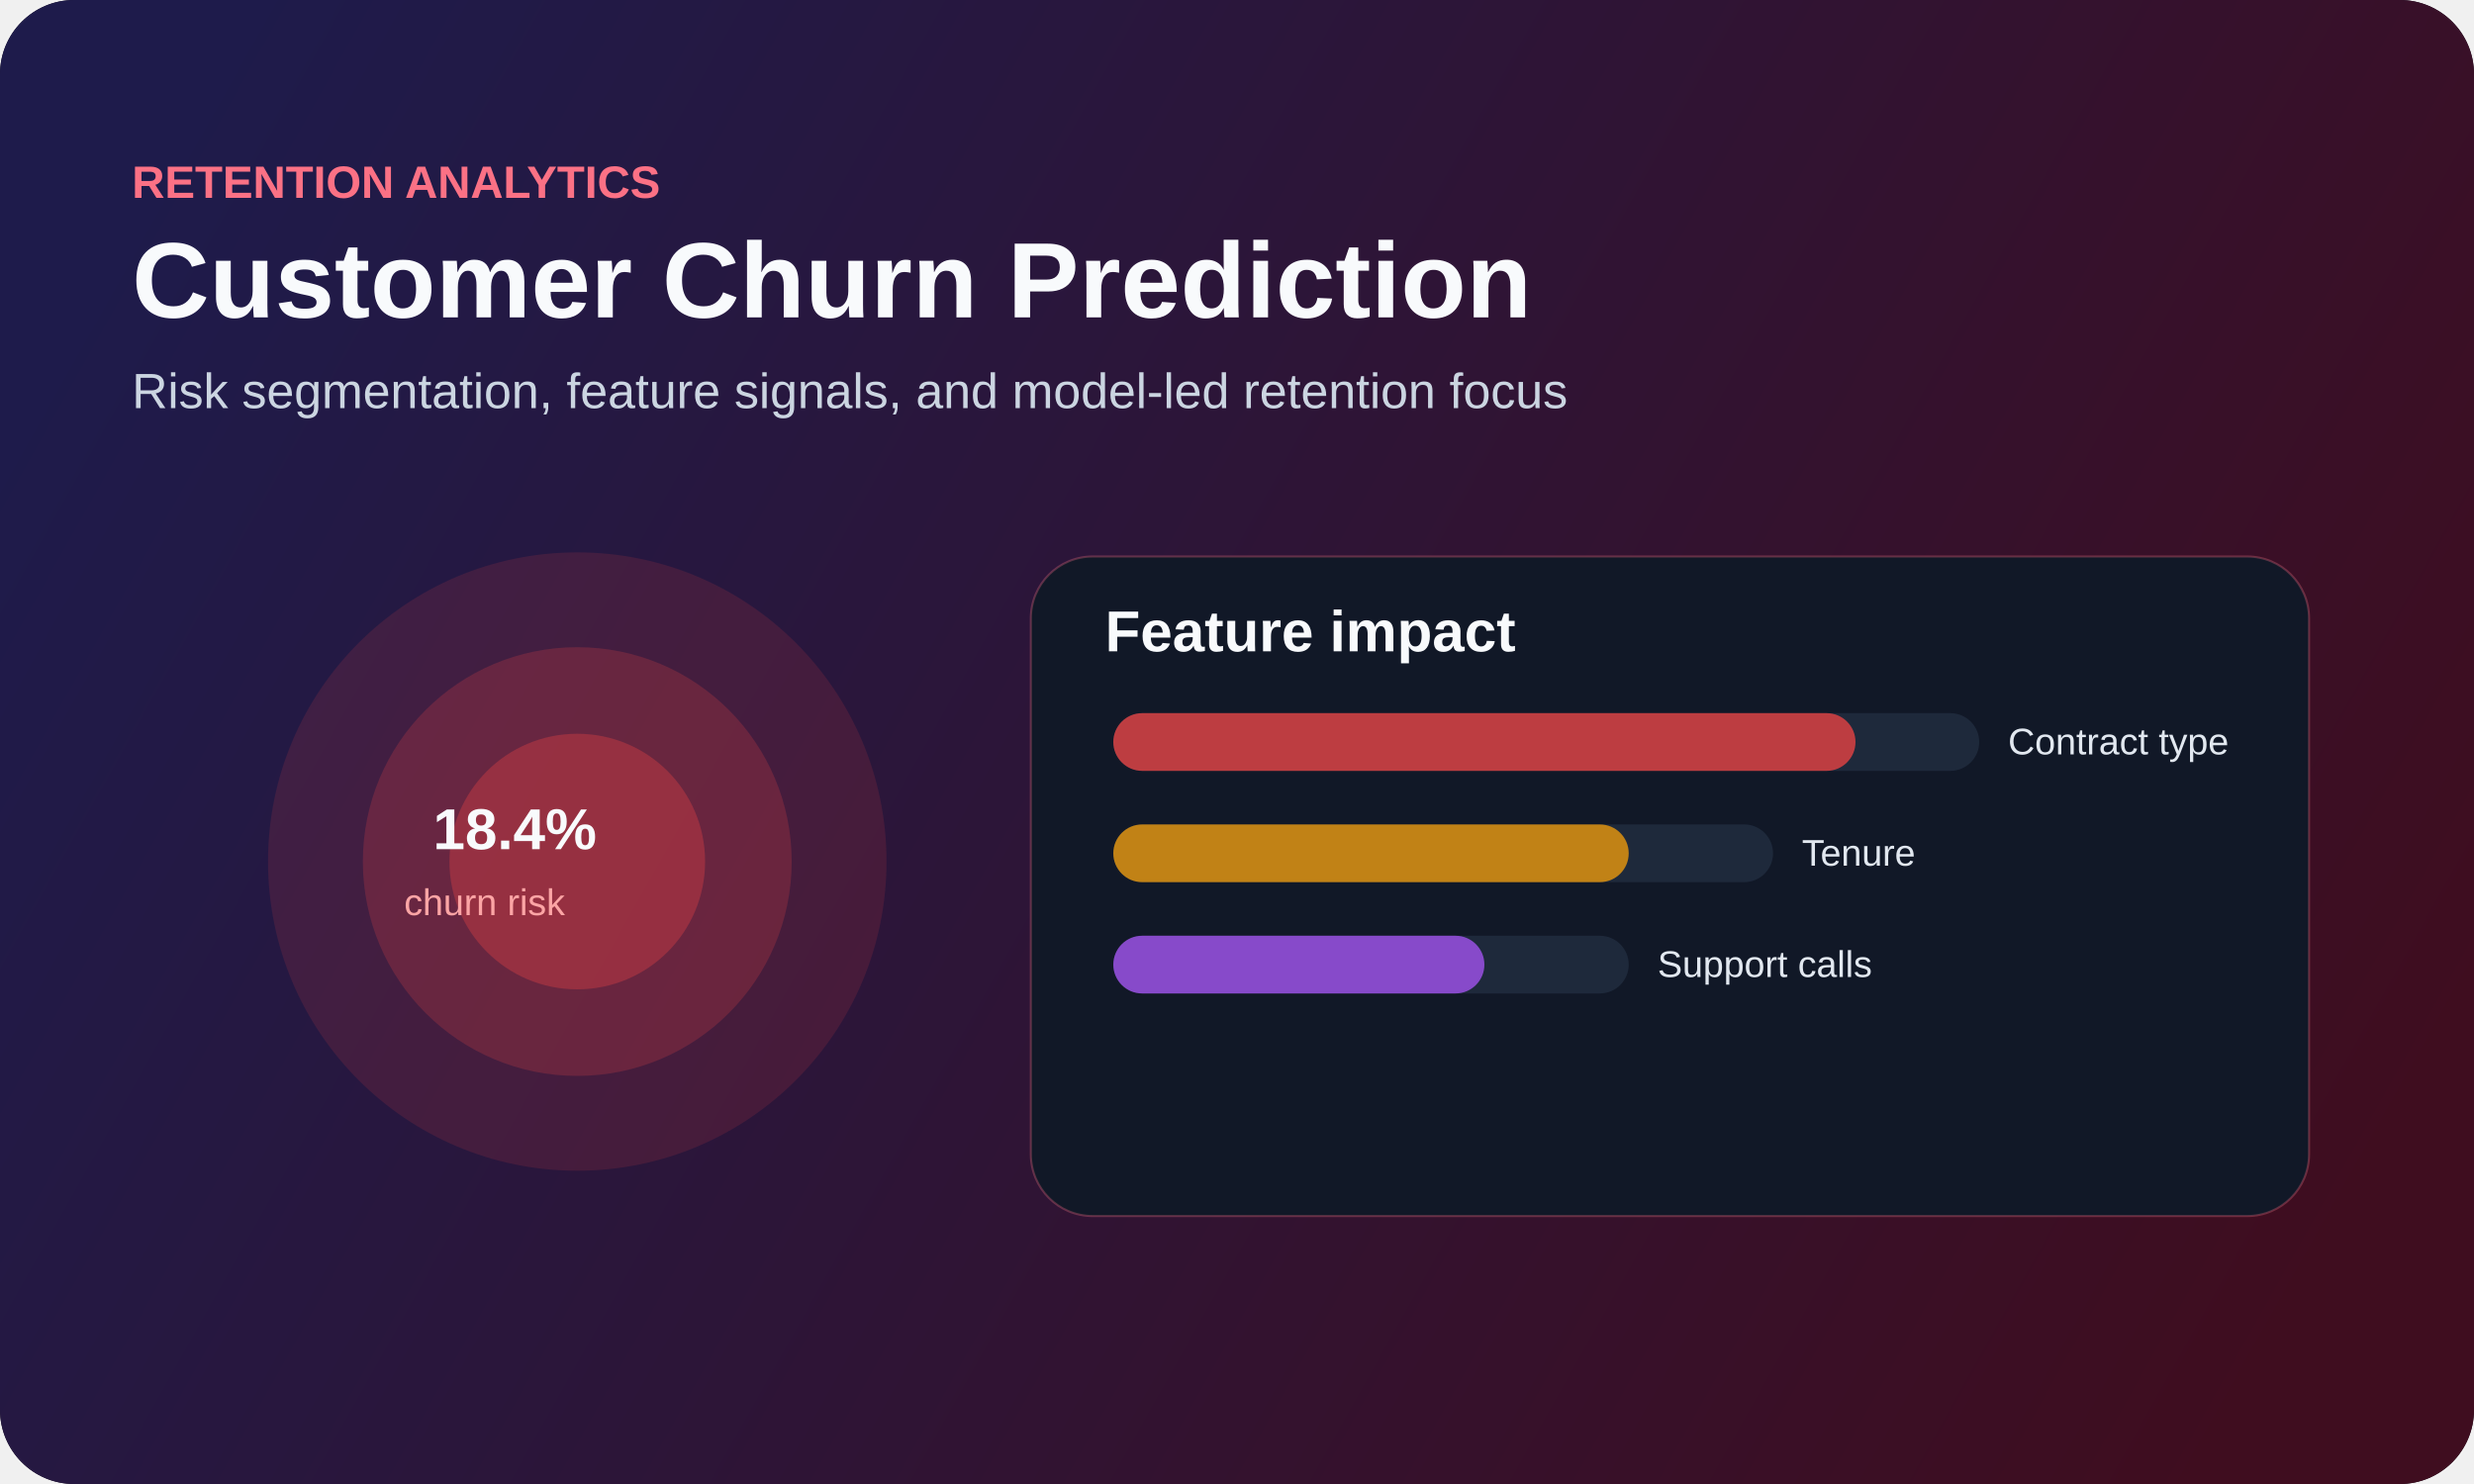
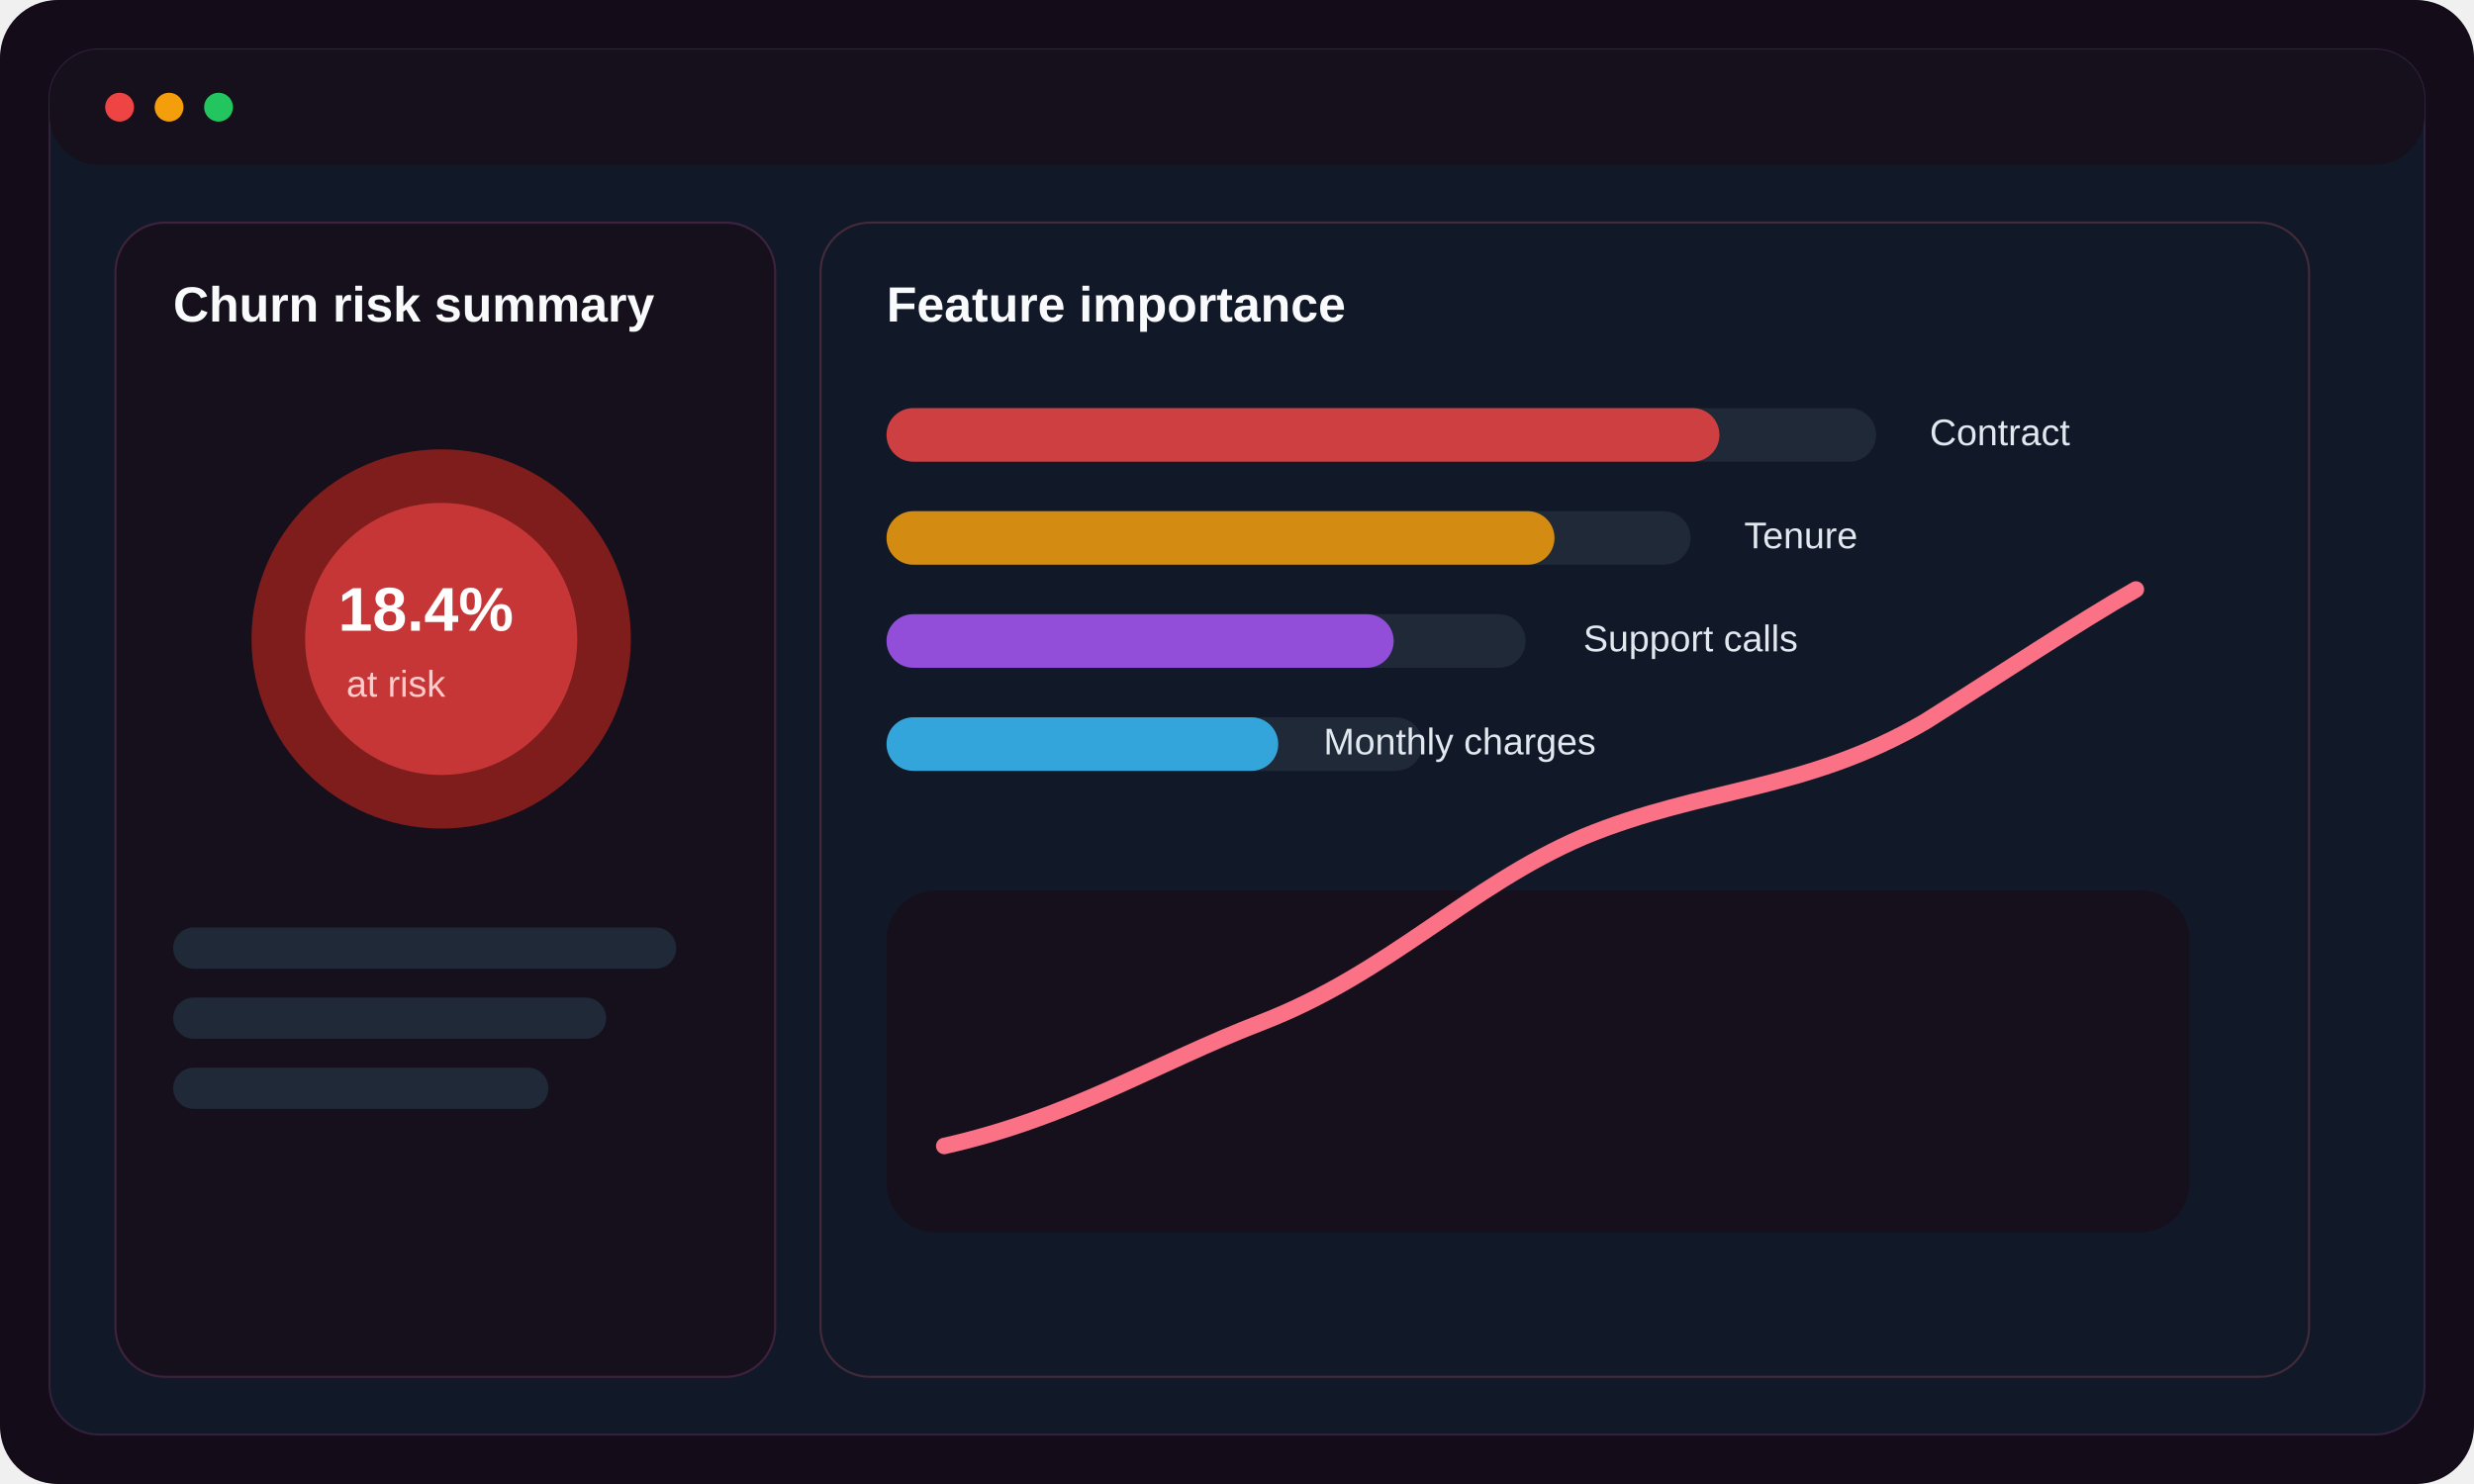
<svg xmlns="http://www.w3.org/2000/svg" width="1200" height="720" viewBox="0 0 1200 720" fill="none">
-   <rect width="1200" height="720" rx="36" fill="#130B18" />
-   <rect width="1200" height="720" rx="36" fill="url(#g)" />
-   <defs>
-     <linearGradient id="g" x1="80" y1="70" x2="1110" y2="650" gradientUnits="userSpaceOnUse">
-       <stop stop-color="#1E1B4B" />
-       <stop offset="1" stop-color="#3F0D1F" />
-     </linearGradient>
-   </defs>
-   <text x="64" y="96" fill="#FB7185" font-family="Arial" font-size="22" font-weight="700">RETENTION ANALYTICS</text>
-   <text x="64" y="154" fill="#F8FAFC" font-family="Arial" font-size="52" font-weight="700">Customer Churn Prediction</text>
-   <text x="64" y="198" fill="#CBD5E1" font-family="Arial" font-size="24">Risk segmentation, feature signals, and model-led retention focus</text>
-   <circle cx="280" cy="418" r="150" fill="#EF4444" fill-opacity="0.14" />
-   <circle cx="280" cy="418" r="104" fill="#EF4444" fill-opacity="0.22" />
-   <circle cx="280" cy="418" r="62" fill="#EF4444" fill-opacity="0.34" />
-   <text x="210" y="412" fill="#F8FAFC" font-family="Arial" font-size="28" font-weight="700">18.4%</text>
-   <text x="196" y="444" fill="#FCA5A5" font-family="Arial" font-size="18">churn risk</text>
-   <rect x="500" y="270" width="620" height="320" rx="30" fill="#111827" stroke="#FB7185" stroke-opacity="0.3" />
-   <text x="536" y="316" fill="#F8FAFC" font-family="Arial" font-size="28" font-weight="700">Feature impact</text>
-   <rect x="540" y="346" width="420" height="28" rx="14" fill="#1E293B" />
-   <rect x="540" y="400" width="320" height="28" rx="14" fill="#1E293B" />
-   <rect x="540" y="454" width="250" height="28" rx="14" fill="#1E293B" />
-   <rect x="540" y="346" width="360" height="28" rx="14" fill="#EF4444" fill-opacity="0.76" />
-   <rect x="540" y="400" width="250" height="28" rx="14" fill="#F59E0B" fill-opacity="0.76" />
-   <rect x="540" y="454" width="180" height="28" rx="14" fill="#A855F7" fill-opacity="0.76" />
-   <text x="974" y="366" fill="#E2E8F0" font-family="Arial" font-size="18">Contract type</text>
-   <text x="874" y="420" fill="#E2E8F0" font-family="Arial" font-size="18">Tenure</text>
-   <text x="804" y="474" fill="#E2E8F0" font-family="Arial" font-size="18">Support calls</text>
+   <rect width="1200" height="720" rx="28" fill="#140c18" />
+   <rect x="24" y="24" width="1152" height="672" rx="24" fill="#111827" stroke="#31213d" />
+   <rect x="24" y="24" width="1152" height="56" rx="24" fill="#16101d" />
+   <circle cx="58" cy="52" r="7" fill="#ef4444" />
+   <circle cx="82" cy="52" r="7" fill="#f59e0b" />
+   <circle cx="106" cy="52" r="7" fill="#22c55e" />
+   <rect x="56" y="108" width="320" height="560" rx="24" fill="#16101d" stroke="#3f233e" />
+   <rect x="398" y="108" width="722" height="560" rx="24" fill="#111827" stroke="#fb7185" stroke-opacity="0.22" />
+   <text x="84" y="156" fill="#f8fafc" font-family="Arial" font-size="24" font-weight="700">Churn risk summary</text>
+   <circle cx="214" cy="310" r="92" fill="#7f1d1d" />
+   <circle cx="214" cy="310" r="66" fill="#ef4444" fill-opacity="0.65" />
+   <text x="164" y="306" fill="#fff" font-family="Arial" font-size="30" font-weight="700">18.4%</text>
+   <text x="168" y="338" fill="#fecaca" font-family="Arial" font-size="18">at risk</text>
+   <rect x="84" y="450" width="244" height="20" rx="10" fill="#1f2937" />
+   <rect x="84" y="484" width="210" height="20" rx="10" fill="#1f2937" />
+   <rect x="84" y="518" width="182" height="20" rx="10" fill="#1f2937" />
+   <text x="430" y="156" fill="#f8fafc" font-family="Arial" font-size="24" font-weight="700">Feature importance</text>
+   <rect x="430" y="198" width="480" height="26" rx="13" fill="#1f2937" />
+   <rect x="430" y="248" width="390" height="26" rx="13" fill="#1f2937" />
+   <rect x="430" y="298" width="310" height="26" rx="13" fill="#1f2937" />
+   <rect x="430" y="348" width="260" height="26" rx="13" fill="#1f2937" />
+   <rect x="430" y="198" width="404" height="26" rx="13" fill="#ef4444" fill-opacity="0.84" />
+   <rect x="430" y="248" width="324" height="26" rx="13" fill="#f59e0b" fill-opacity="0.84" />
+   <rect x="430" y="298" width="246" height="26" rx="13" fill="#a855f7" fill-opacity="0.84" />
+   <rect x="430" y="348" width="190" height="26" rx="13" fill="#38bdf8" fill-opacity="0.84" />
+   <text x="936" y="216" fill="#e2e8f0" font-family="Arial" font-size="18">Contract</text>
+   <text x="846" y="266" fill="#e2e8f0" font-family="Arial" font-size="18">Tenure</text>
+   <text x="768" y="316" fill="#e2e8f0" font-family="Arial" font-size="18">Support calls</text>
+   <text x="642" y="366" fill="#e2e8f0" font-family="Arial" font-size="18">Monthly charges</text>
+   <rect x="430" y="432" width="632" height="166" rx="24" fill="#16101d" />
+   <path d="M458 556C520 542 560 516 612 496C674 472 712 430 768 406C826 382 876 384 934 350C972 326 1008 302 1036 286" stroke="#fb7185" stroke-width="8" stroke-linecap="round" />
</svg>
